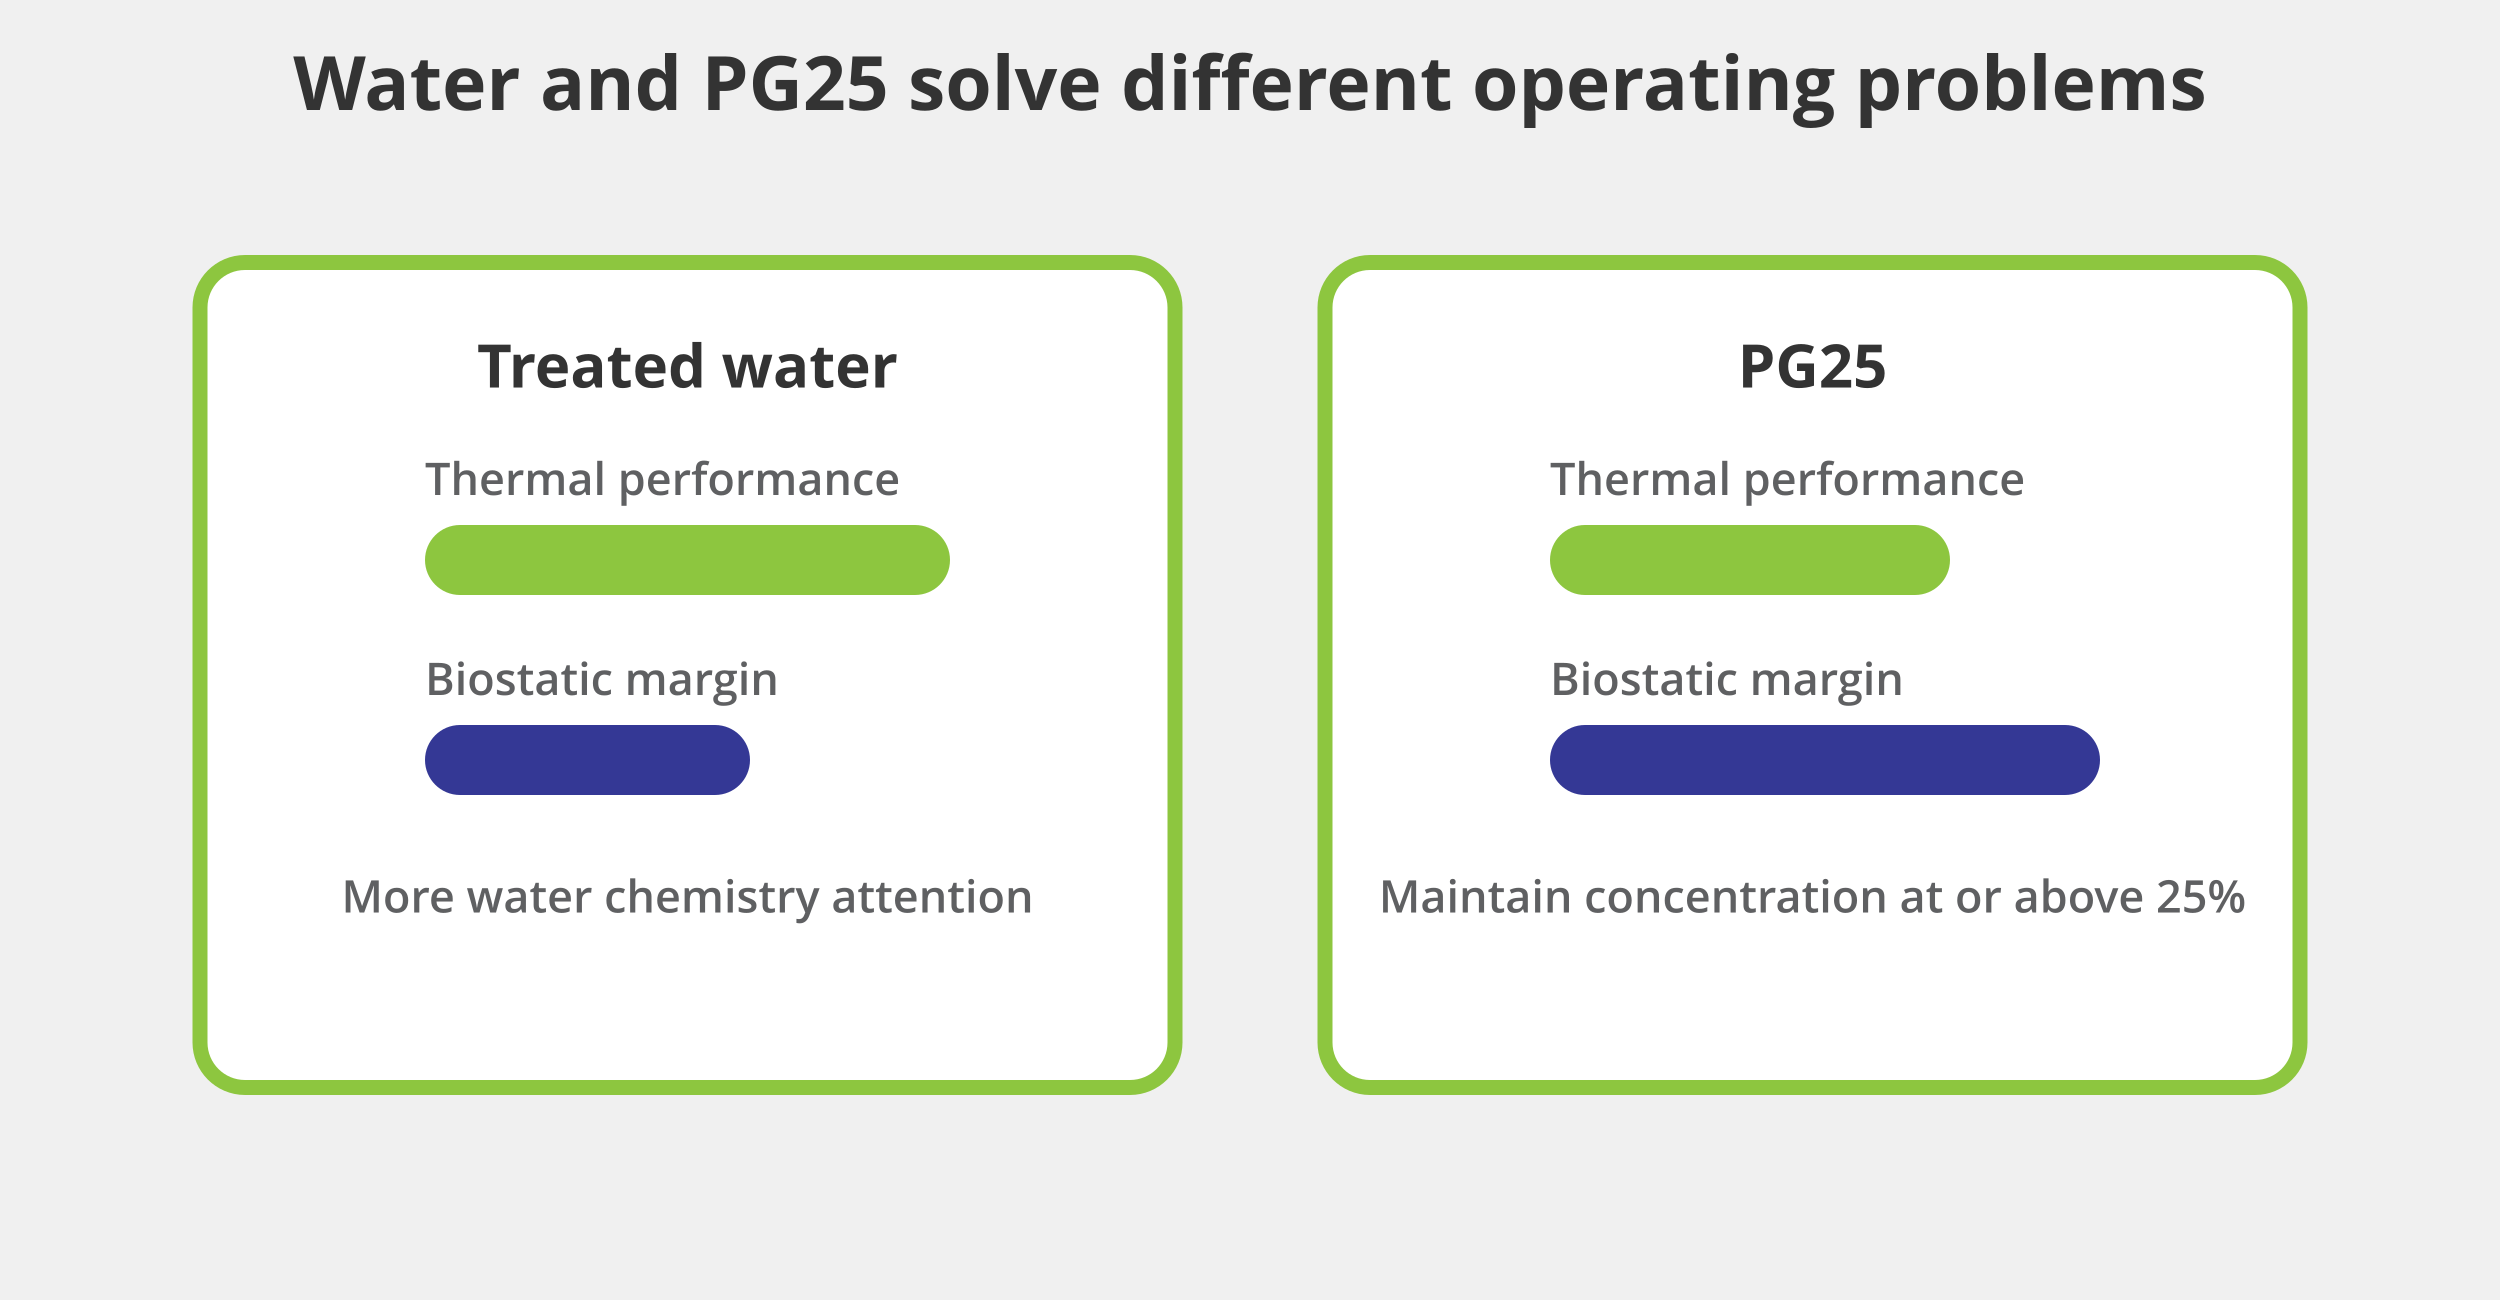
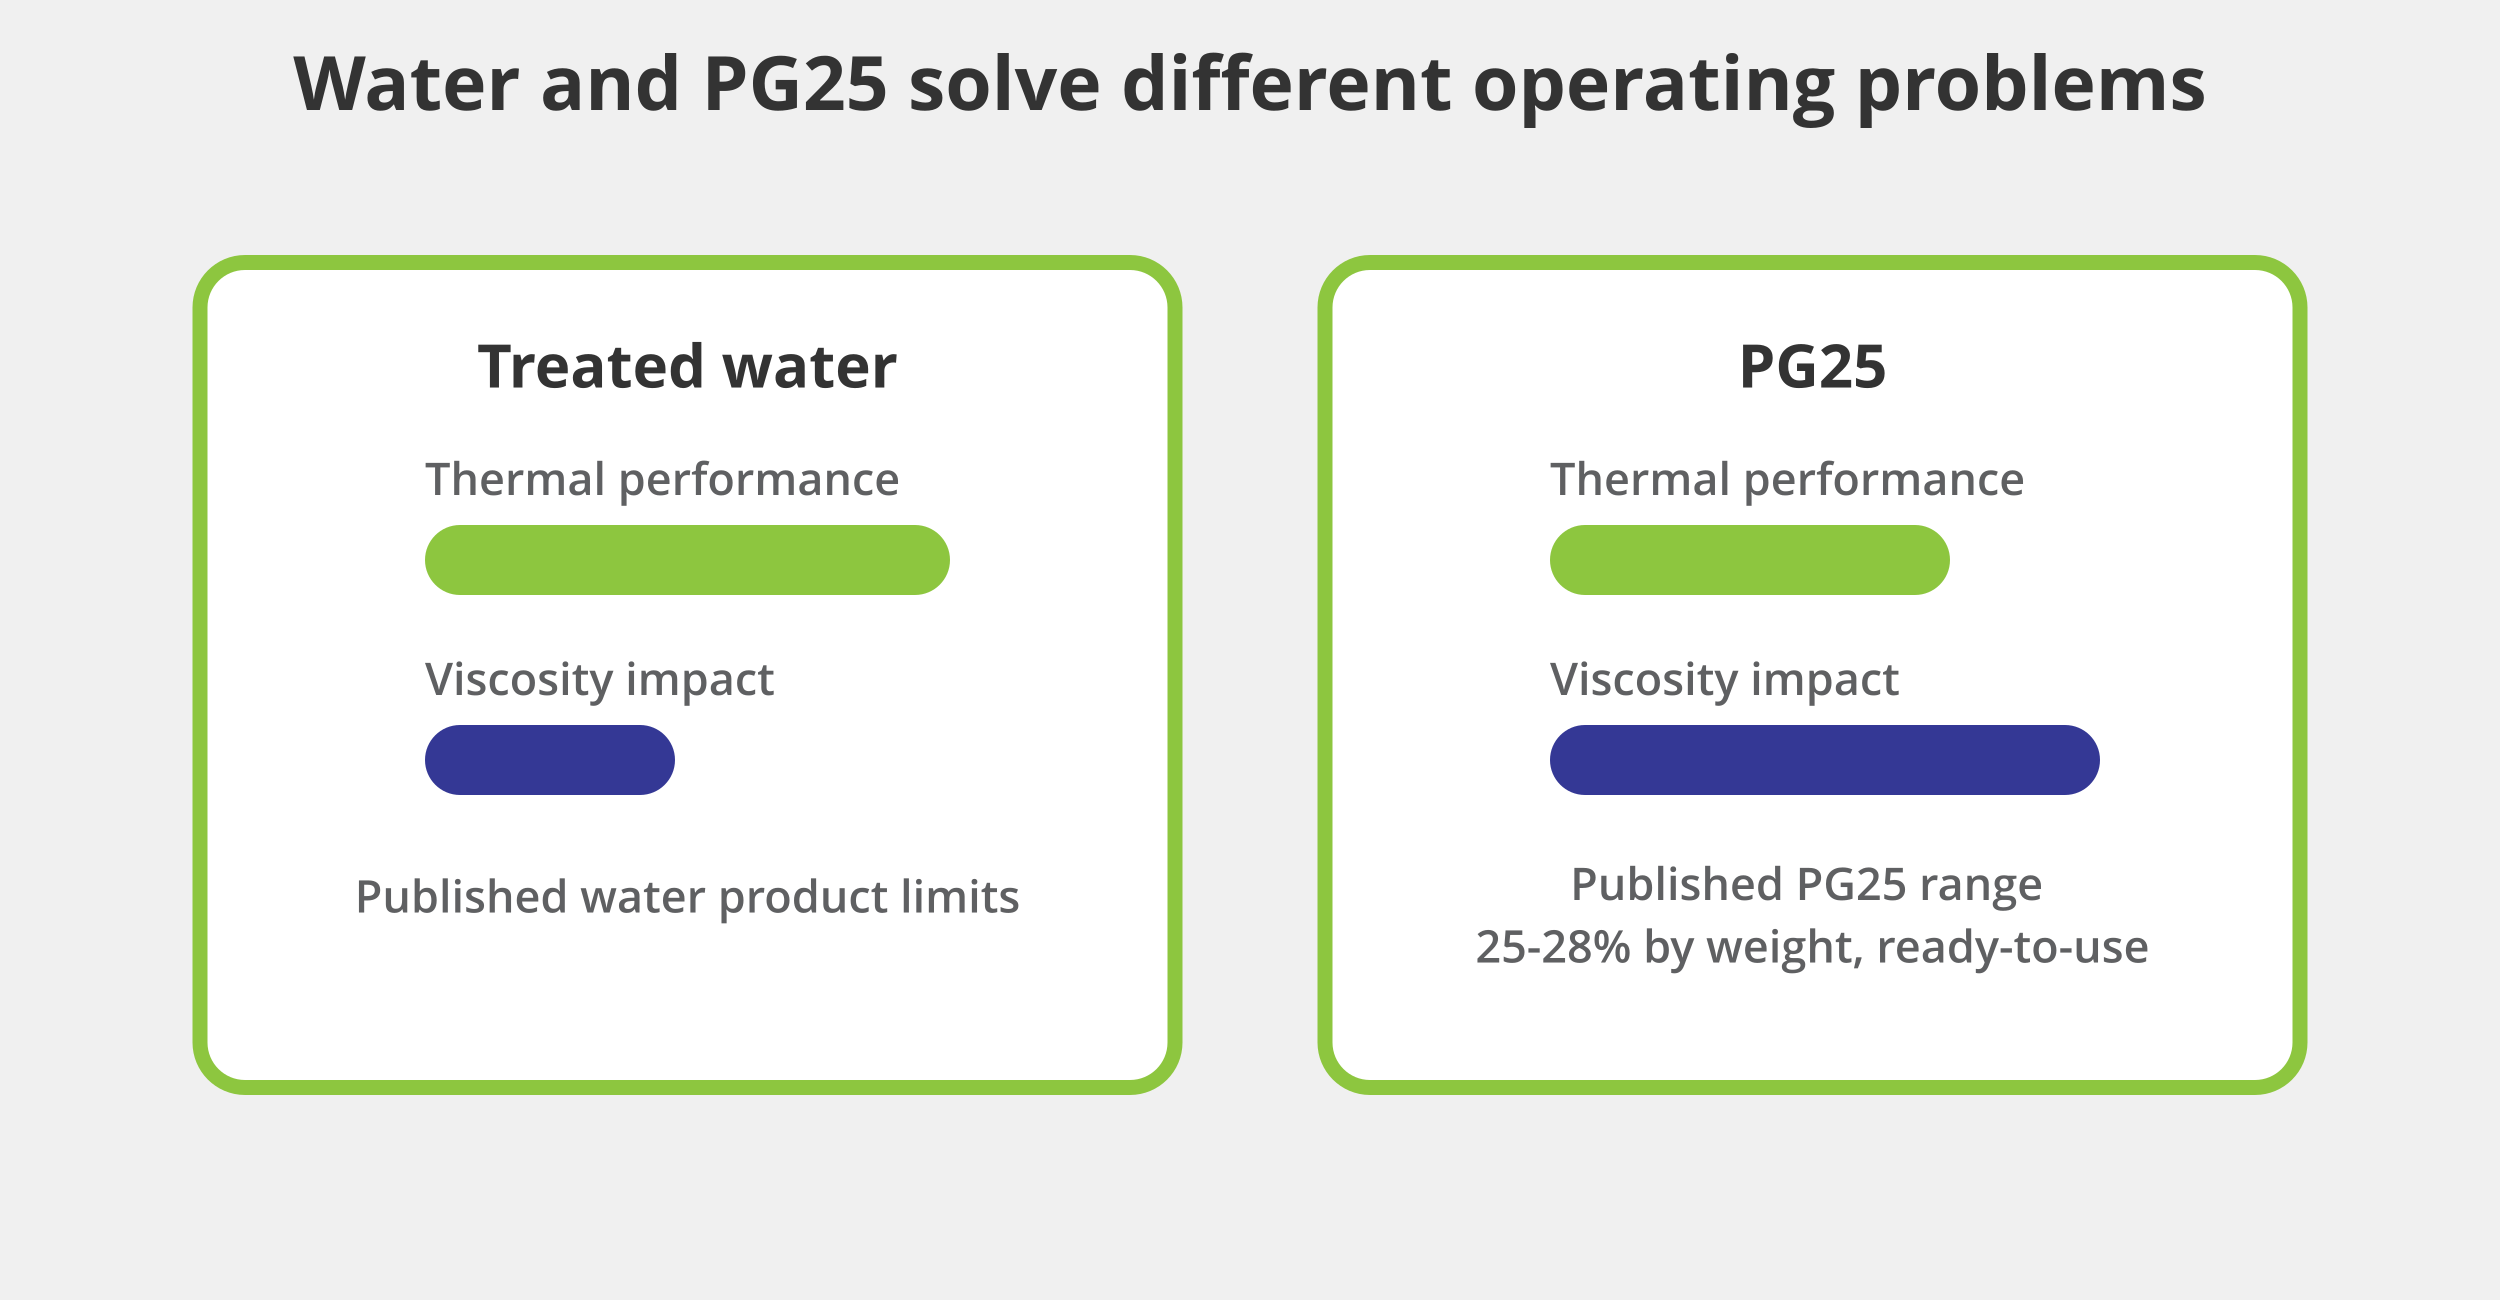
<svg xmlns="http://www.w3.org/2000/svg" viewBox="0 0 1000 520" role="img" aria-label="Tradeoffs between treated water and PG25">
  <style>.title{font:700 30px Open Sans,Arial;fill:#333}.h{font:700 24px Open Sans,Arial;fill:#333}.body{font:600 18px Open Sans,Arial;fill:#5F6062}.box{fill:#fff;stroke:#d1d5db;stroke-width:3;rx:18}.green{stroke:#8DC63F;stroke-width:6}.bar{fill:#8DC63F}.bar2{fill:#343895}</style>
  <text x="500" y="44" text-anchor="middle" class="title">Water and PG25 solve different operating problems</text>
  <rect x="80" y="105" width="390" height="330" class="box green" />
  <text x="275" y="155" text-anchor="middle" class="h">Treated water</text>
  <rect x="170" y="210" width="210" height="28" rx="14" class="bar" />
  <text x="170" y="198" text-anchor="start" class="body">Thermal performance</text>
-   <rect x="170" y="290" width="130" height="28" rx="14" class="bar2" />
-   <text x="170" y="278" text-anchor="start" class="body">Biostatic margin</text>
-   <text x="275" y="365" text-anchor="middle" class="body">More water chemistry attention</text>
+   <rect x="170" y="290" width="100" height="28" rx="14" class="bar2" />
+   <text x="170" y="278" text-anchor="start" class="body">Viscosity impact</text>
+   <text x="275" y="365" text-anchor="middle" class="body">Published water product limits</text>
  <rect x="530" y="105" width="390" height="330" class="box green" />
  <text x="725" y="155" text-anchor="middle" class="h">PG25</text>
  <rect x="620" y="210" width="160" height="28" rx="14" class="bar" />
  <text x="620" y="198" text-anchor="start" class="body">Thermal performance</text>
  <rect x="620" y="290" width="220" height="28" rx="14" class="bar2" />
-   <text x="620" y="278" text-anchor="start" class="body">Biostatic margin</text>
-   <text x="725" y="365" text-anchor="middle" class="body">Maintain concentration at or above 25%</text>
+   <text x="620" y="278" text-anchor="start" class="body">Viscosity impact</text>
+   <text x="725" y="360" text-anchor="middle" class="body">
+     <tspan x="725" dy="0">Published PG25 range</tspan>
+     <tspan x="725" dy="25">25-28% by weight, ready-to-use</tspan>
+   </text>
</svg>
